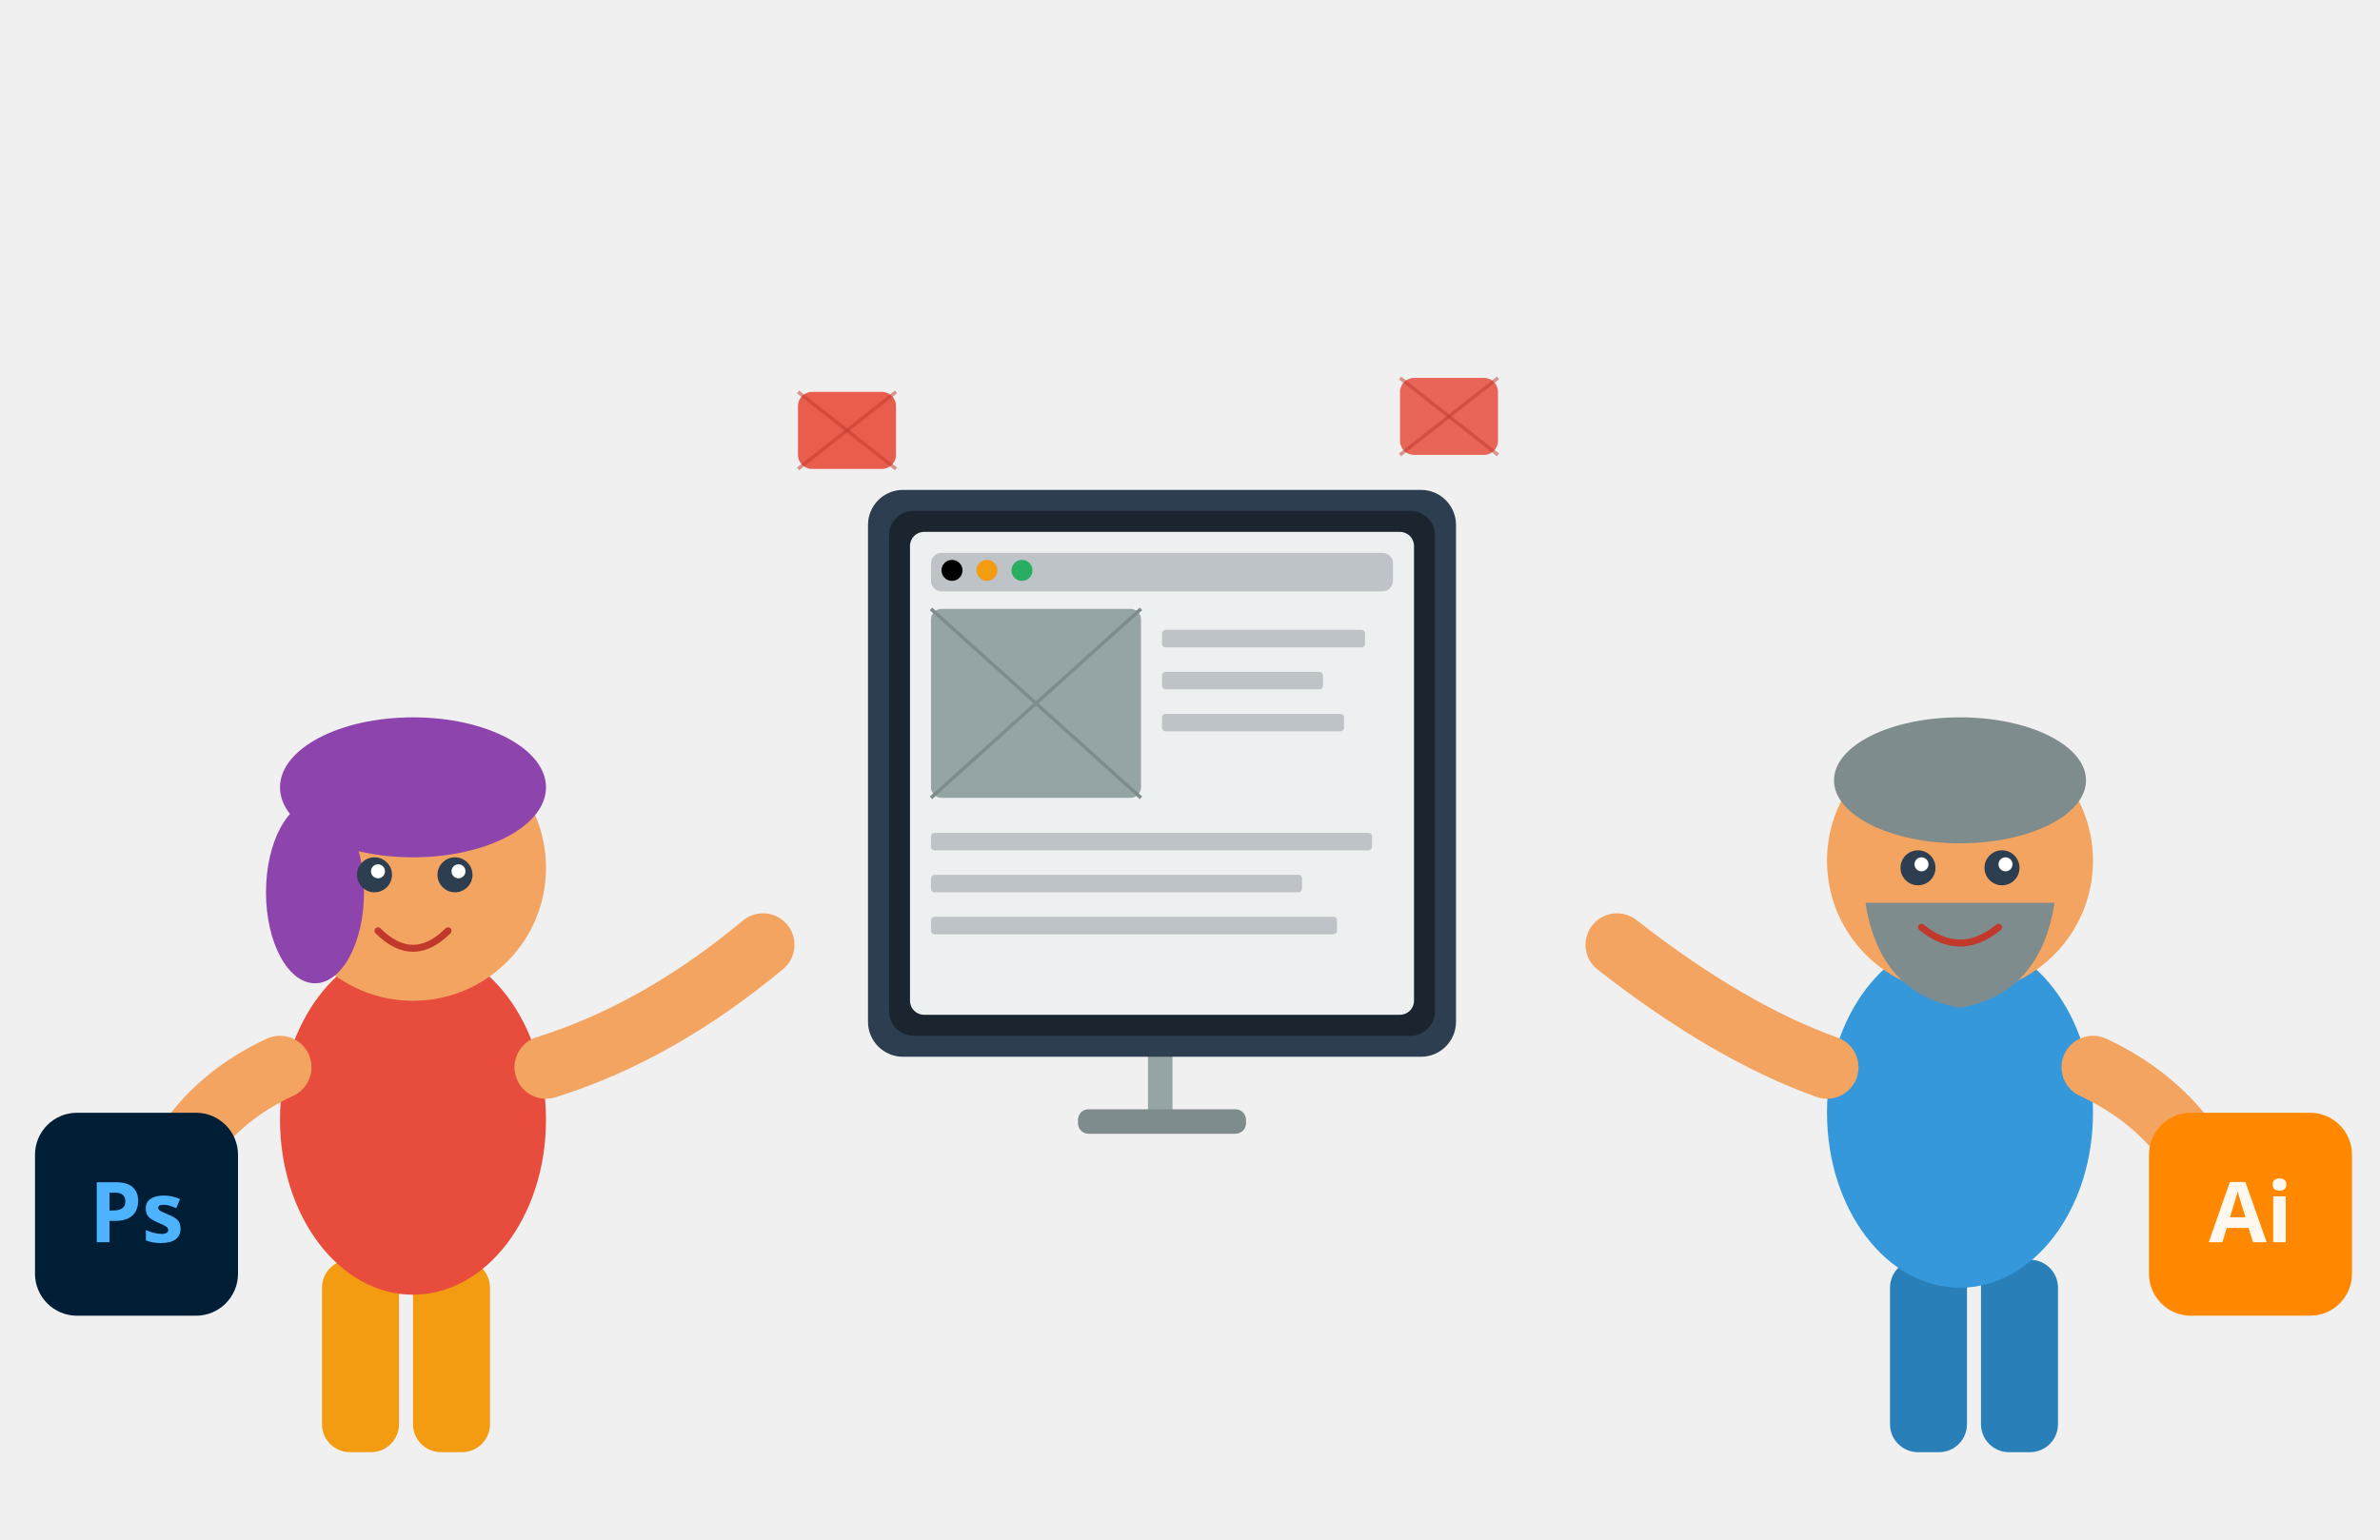
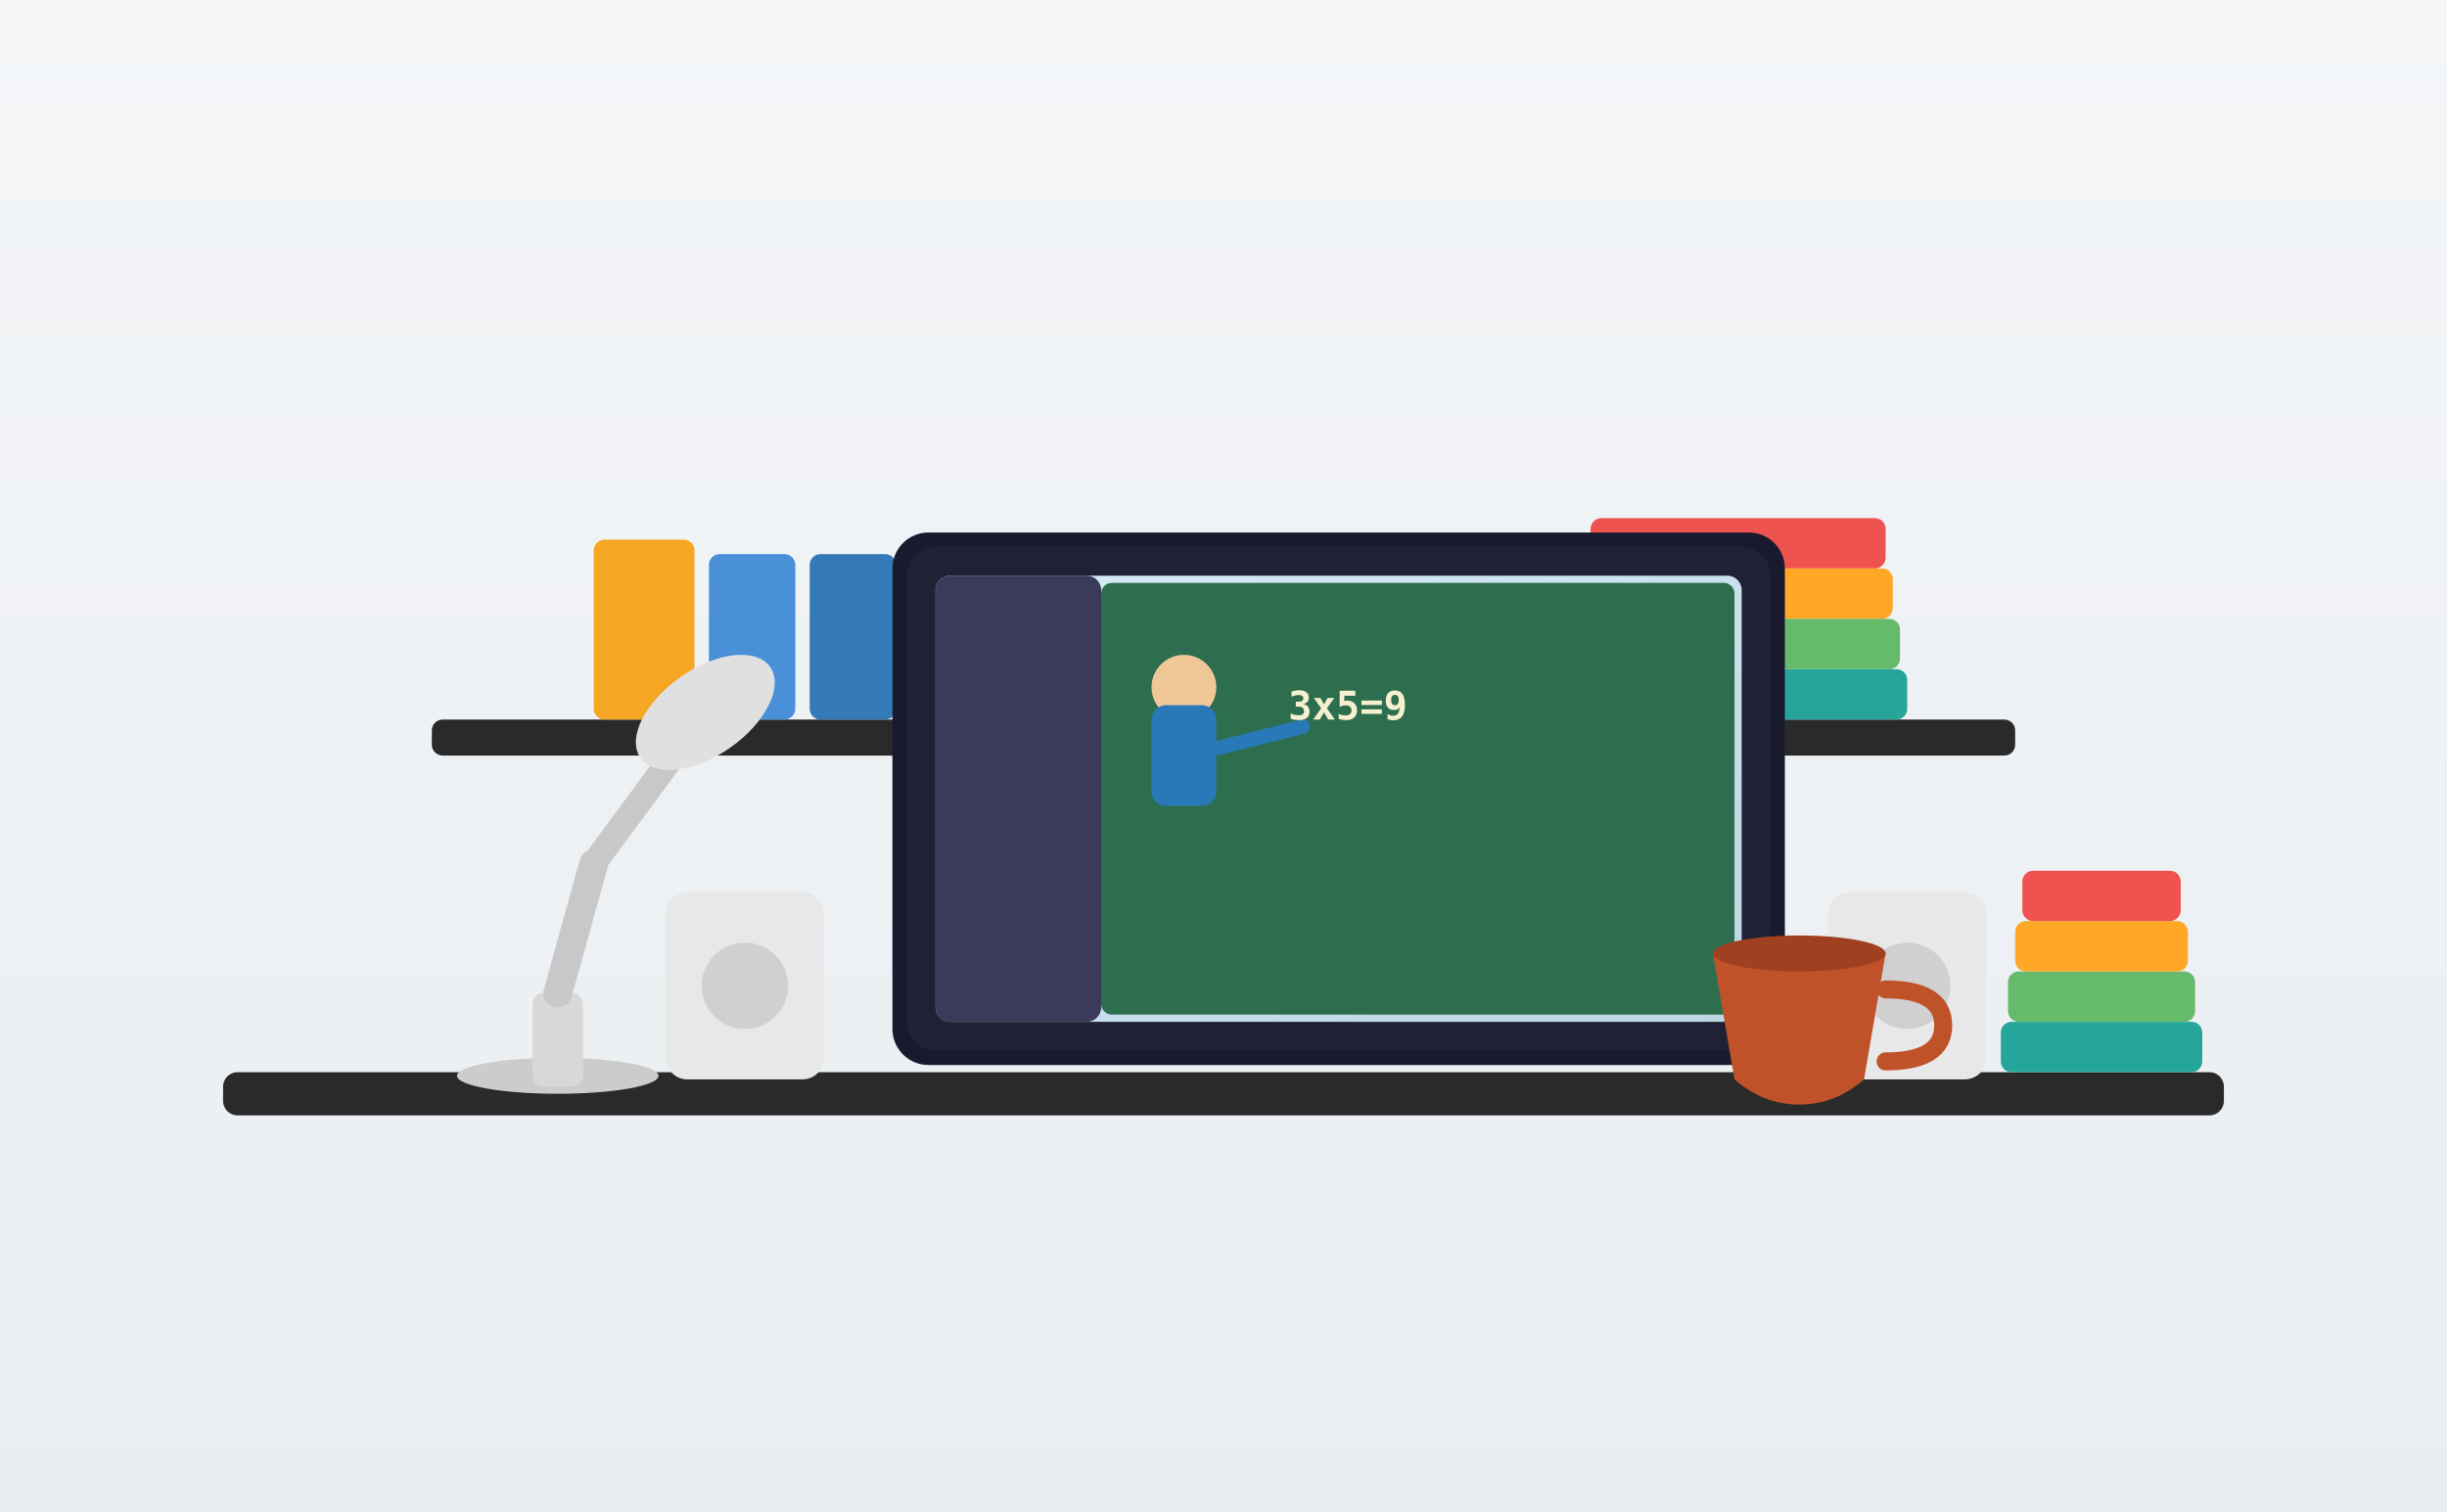
- <svg xmlns="http://www.w3.org/2000/svg" width="100%" viewBox="0 0 680 440">
+ <svg xmlns="http://www.w3.org/2000/svg" width="100%" viewBox="0 0 680 420">
  <defs>
-     <style>
-     @keyframes bobLeft { 0%,100%{transform:translateY(0)} 50%{transform:translateY(-8px)} }
-     @keyframes bobRight { 0%,100%{transform:translateY(0)} 50%{transform:translateY(-6px)} }
-     @keyframes screenPulse { 0%,100%{opacity:1} 50%{opacity:.85} }
-     @keyframes iconFloat { 0%,100%{transform:translateY(0) rotate(-8deg)} 50%{transform:translateY(-10px) rotate(-5deg)} }
-     @keyframes iconFloatR { 0%,100%{transform:translateY(0) rotate(8deg)} 50%{transform:translateY(-12px) rotate(5deg)} }
-     @keyframes plantSway { 0%,100%{transform:rotate(0deg)} 50%{transform:rotate(4deg)} }
-     @keyframes wireframe { 0%,100%{opacity:.7} 50%{opacity:1} }
-     @keyframes btnBlink { 0%,80%,100%{fill:#e74c3c} 40%{fill:#c0392b} }
-   </style>
+     <linearGradient id="screen" x1="0" y1="0" x2="1" y2="1">
+       <stop offset="0%" stop-color="#d7ecf7" />
+       <stop offset="100%" stop-color="#bcd6e4" />
+     </linearGradient>
+     <linearGradient id="wall" x1="0" y1="0" x2="0" y2="1">
+       <stop offset="0%" stop-color="#f4f6f8" />
+       <stop offset="100%" stop-color="#e9edf1" />
+     </linearGradient>
  </defs>
-   <rect x="328" y="298" width="7" height="22" rx="2" fill="#95a5a6" />
-   <rect x="308" y="317" width="48" height="7" rx="3" fill="#7f8c8d" />
-   <rect x="248" y="140" width="168" height="162" rx="10" fill="#2c3e50" />
-   <rect x="254" y="146" width="156" height="150" rx="7" fill="#1a252f" />
-   <g style="animation:screenPulse 4s ease-in-out infinite">
-     <rect x="260" y="152" width="144" height="138" rx="4" fill="#ecf0f1" />
-     <g style="animation:wireframe 2.5s ease-in-out infinite">
-       <rect x="266" y="158" width="132" height="11" rx="3" fill="#bdc3c7" />
-       <rect x="266" y="174" width="60" height="54" rx="3" fill="#95a5a6" />
-       <line x1="266" y1="174" x2="326" y2="228" stroke="#7f8c8d" stroke-width="1" />
-       <line x1="326" y1="174" x2="266" y2="228" stroke="#7f8c8d" stroke-width="1" />
-       <rect x="332" y="180" width="58" height="5" rx="1" fill="#bdc3c7" />
-       <rect x="332" y="192" width="46" height="5" rx="1" fill="#bdc3c7" />
-       <rect x="332" y="204" width="52" height="5" rx="1" fill="#bdc3c7" />
-       <rect x="266" y="238" width="126" height="5" rx="1" fill="#bdc3c7" />
-       <rect x="266" y="250" width="106" height="5" rx="1" fill="#bdc3c7" />
-       <rect x="266" y="262" width="116" height="5" rx="1" fill="#bdc3c7" />
-       <circle cx="272" cy="163" r="3" style="animation:btnBlink 3s infinite" />
-       <circle cx="282" cy="163" r="3" fill="#f39c12" />
-       <circle cx="292" cy="163" r="3" fill="#27ae60" />
-     </g>
-   </g>
-   <g style="transform-origin:248px 128px;animation:iconFloat 3.2s ease-in-out .4s infinite">
-     <rect x="228" y="112" width="28" height="22" rx="4" fill="#e74c3c" opacity=".9" />
-     <line x1="228" y1="112" x2="256" y2="134" stroke="#c0392b" stroke-width="1" opacity=".5" />
-     <line x1="256" y1="112" x2="228" y2="134" stroke="#c0392b" stroke-width="1" opacity=".5" />
-   </g>
-   <g style="transform-origin:416px 122px;animation:iconFloatR 2.9s ease-in-out .8s infinite">
-     <rect x="400" y="108" width="28" height="22" rx="4" fill="#e74c3c" opacity=".85" />
-     <line x1="400" y1="108" x2="428" y2="130" stroke="#c0392b" stroke-width="1" opacity=".5" />
-     <line x1="428" y1="108" x2="400" y2="130" stroke="#c0392b" stroke-width="1" opacity=".5" />
-   </g>
-   <g style="animation:bobLeft 2.4s ease-in-out infinite; transform-origin:120px 420px">
-     <rect x="92" y="360" width="22" height="55" rx="8" fill="#f39c12" />
-     <rect x="118" y="360" width="22" height="55" rx="8" fill="#f39c12" />
-     <ellipse cx="118" cy="320" rx="38" ry="50" fill="#e74c3c" />
-     <circle cx="118" cy="248" r="38" fill="#f4a461" />
-     <ellipse cx="118" cy="225" rx="38" ry="20" fill="#8e44ad" />
-     <ellipse cx="90" cy="255" rx="14" ry="26" fill="#8e44ad" />
-     <circle cx="107" cy="250" r="5" fill="#2c3e50" />
-     <circle cx="130" cy="250" r="5" fill="#2c3e50" />
-     <circle cx="108" cy="249" r="2" fill="#fff" />
-     <circle cx="131" cy="249" r="2" fill="#fff" />
-     <path d="M108,266 Q118,276 128,266" fill="none" stroke="#c0392b" stroke-width="2" stroke-linecap="round" />
-     <path d="M80,305 Q52,318 44,348" stroke="#f4a461" stroke-width="18" stroke-linecap="round" fill="none" />
-     <path d="M156,305 Q188,295 218,270" stroke="#f4a461" stroke-width="18" stroke-linecap="round" fill="none" />
-   </g>
-   <g style="transform-origin:38px 345px;animation:iconFloat 2.4s ease-in-out infinite">
-     <rect x="10" y="318" width="58" height="58" rx="12" fill="#001e36" />
-     <text x="39" y="355" font-size="24" font-weight="bold" font-family="sans-serif" fill="#4db3ff" text-anchor="middle">Ps</text>
-   </g>
-   <g style="animation:bobRight 2.8s ease-in-out infinite; transform-origin:560px 420px">
-     <rect x="540" y="360" width="22" height="55" rx="8" fill="#2980b9" />
-     <rect x="566" y="360" width="22" height="55" rx="8" fill="#2980b9" />
-     <ellipse cx="560" cy="318" rx="38" ry="50" fill="#3498db" />
-     <circle cx="560" cy="246" r="38" fill="#f4a461" />
-     <ellipse cx="560" cy="223" rx="36" ry="18" fill="#7f8c8d" />
-     <path d="M533,258 Q537,284 560,288 Q583,284 587,258" fill="#7f8c8d" />
-     <circle cx="548" cy="248" r="5" fill="#2c3e50" />
-     <circle cx="572" cy="248" r="5" fill="#2c3e50" />
-     <circle cx="549" cy="247" r="2" fill="#fff" />
-     <circle cx="573" cy="247" r="2" fill="#fff" />
-     <path d="M549,265 Q560,274 571,265" fill="none" stroke="#c0392b" stroke-width="2" stroke-linecap="round" />
-     <path d="M598,305 Q626,318 636,348" stroke="#f4a461" stroke-width="18" stroke-linecap="round" fill="none" />
-     <path d="M522,305 Q494,295 462,270" stroke="#f4a461" stroke-width="18" stroke-linecap="round" fill="none" />
-   </g>
-   <g style="transform-origin:641px 345px;animation:iconFloatR 2.8s ease-in-out infinite">
-     <rect x="614" y="318" width="58" height="58" rx="12" fill="#ff8800" />
-     <text x="643" y="355" font-size="24" font-weight="bold" font-family="sans-serif" fill="#fff8ee" text-anchor="middle">Ai</text>
-   </g>
+   <rect width="680" height="420" fill="url(#wall)" />
+   <rect x="62" y="298" width="556" height="12" rx="4" fill="#2a2a2a" />
+   <rect x="120" y="200" width="440" height="10" rx="3" fill="#2a2a2a" />
+   <rect x="165" y="150" width="28" height="50" rx="3" fill="#f5a623" />
+   <rect x="197" y="154" width="24" height="46" rx="3" fill="#4a90d9" />
+   <rect x="225" y="154" width="24" height="46" rx="3" fill="#357ab8" />
+   <rect x="442" y="144" width="82" height="14" rx="3" fill="#ef5350" />
+   <rect x="438" y="158" width="88" height="14" rx="3" fill="#ffa726" />
+   <rect x="434" y="172" width="94" height="14" rx="3" fill="#66bb6a" />
+   <rect x="430" y="186" width="100" height="14" rx="3" fill="#26a69a" />
+   <ellipse cx="155" cy="299" rx="28" ry="5" fill="#cccccc" />
+   <rect x="148" y="276" width="14" height="26" rx="3" fill="#d8d8d8" />
+   <line x1="155" y1="276" x2="165" y2="240" stroke="#c8c8c8" stroke-width="8" stroke-linecap="round" />
+   <line x1="165" y1="240" x2="196" y2="198" stroke="#c8c8c8" stroke-width="7" stroke-linecap="round" />
+   <ellipse cx="196" cy="198" rx="22" ry="12" fill="#e0e0e0" transform="rotate(-35 196 198)" />
+   <rect x="185" y="248" width="44" height="52" rx="6" fill="#e8e8e8" />
+   <circle cx="207" cy="274" r="12" fill="#d0d0d0" />
+   <rect x="508" y="248" width="44" height="52" rx="6" fill="#e8e8e8" />
+   <circle cx="530" cy="274" r="12" fill="#d0d0d0" />
+   <rect x="248" y="148" width="248" height="148" rx="10" fill="#1a1a2e" />
+   <rect x="252" y="152" width="240" height="140" rx="8" fill="#212135" />
+   <rect x="260" y="160" width="224" height="124" rx="4" fill="url(#screen)" />
+   <rect x="260" y="160" width="46" height="124" rx="4" fill="#3a3a5a" />
+   <rect x="306" y="162" width="176" height="120" rx="3" fill="#2d6e4e" />
+   <circle cx="329" cy="191" r="9" fill="#f0c898" />
+   <rect x="320" y="196" width="18" height="28" rx="4" fill="#2979b8" />
+   <line x1="338" y1="208" x2="362" y2="202" stroke="#2979b8" stroke-width="4" stroke-linecap="round" />
+   <text x="358" y="200" font-size="11" font-family="monospace" fill="#f5f0d0" font-weight="700">3x5=9</text>
+   <path d="M476 265 L482 300 Q490 307 500 307 Q510 307 518 300 L524 265 Z" fill="#c0522a" />
+   <ellipse cx="500" cy="265" rx="24" ry="5" fill="#a04020" />
+   <path d="M524 275 Q540 275 540 285 Q540 295 524 295" fill="none" stroke="#c0522a" stroke-width="5" stroke-linecap="round" />
+   <rect x="556" y="284" width="56" height="14" rx="3" fill="#26a69a" />
+   <rect x="558" y="270" width="52" height="14" rx="3" fill="#66bb6a" />
+   <rect x="560" y="256" width="48" height="14" rx="3" fill="#ffa726" />
+   <rect x="562" y="242" width="44" height="14" rx="3" fill="#ef5350" />
</svg>
